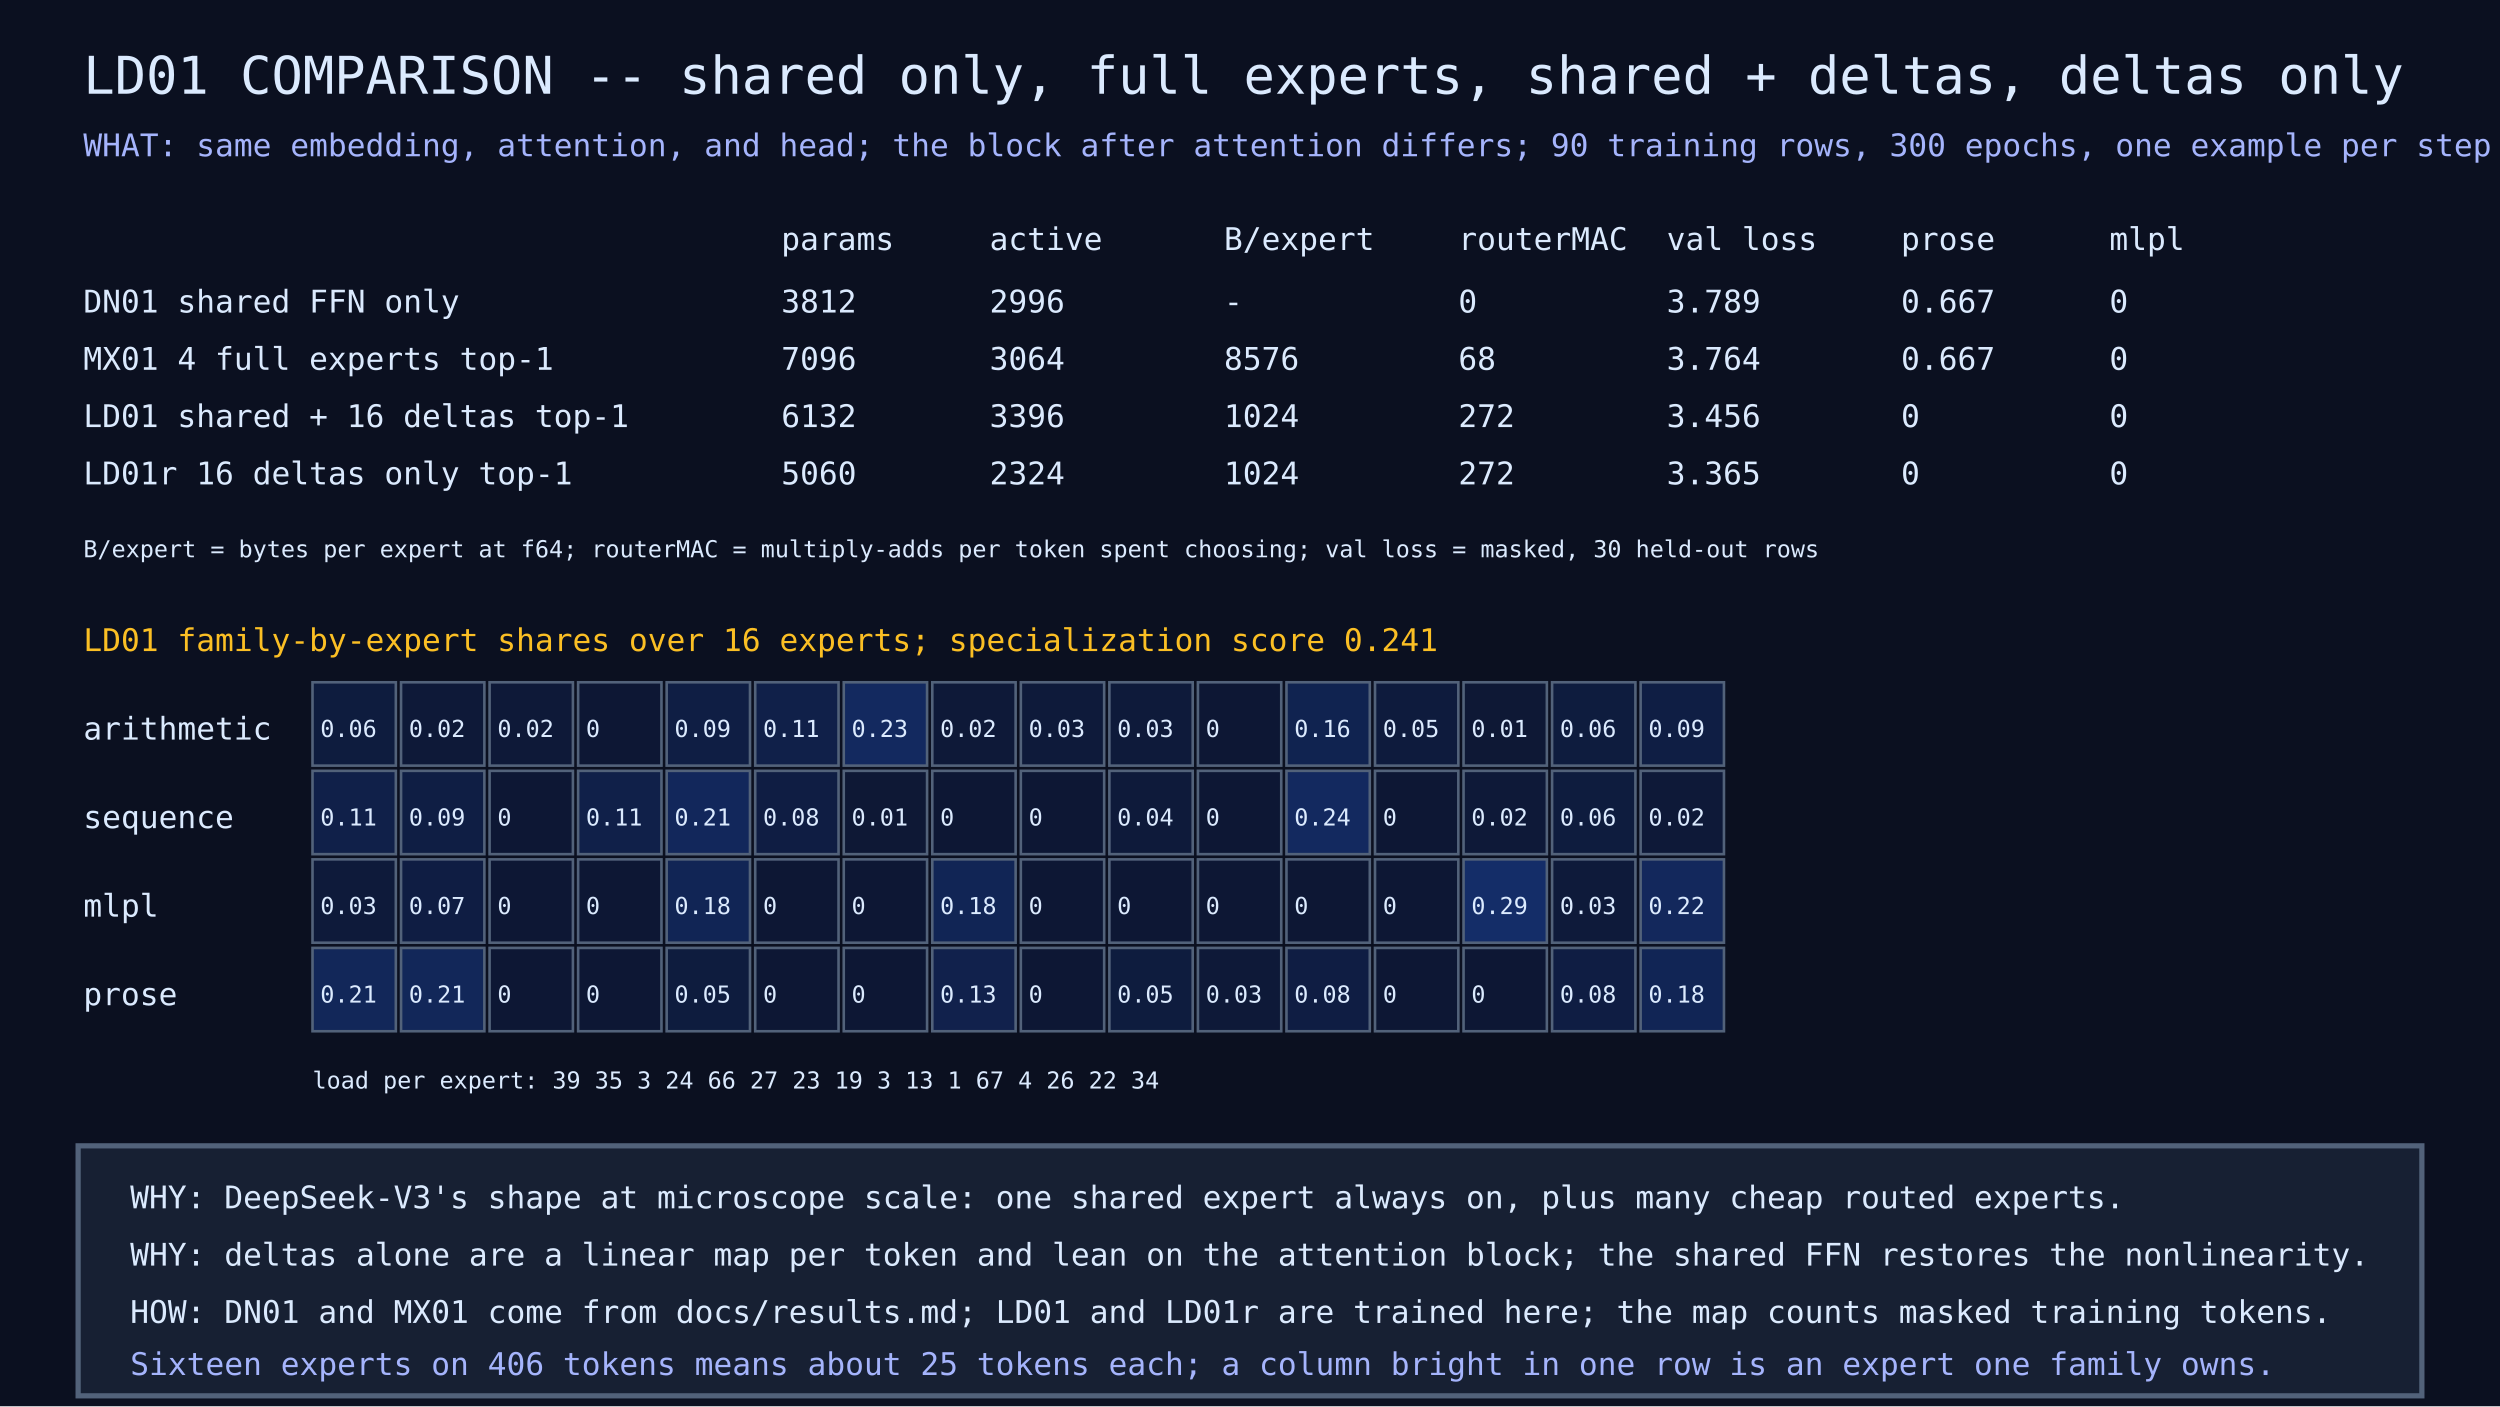
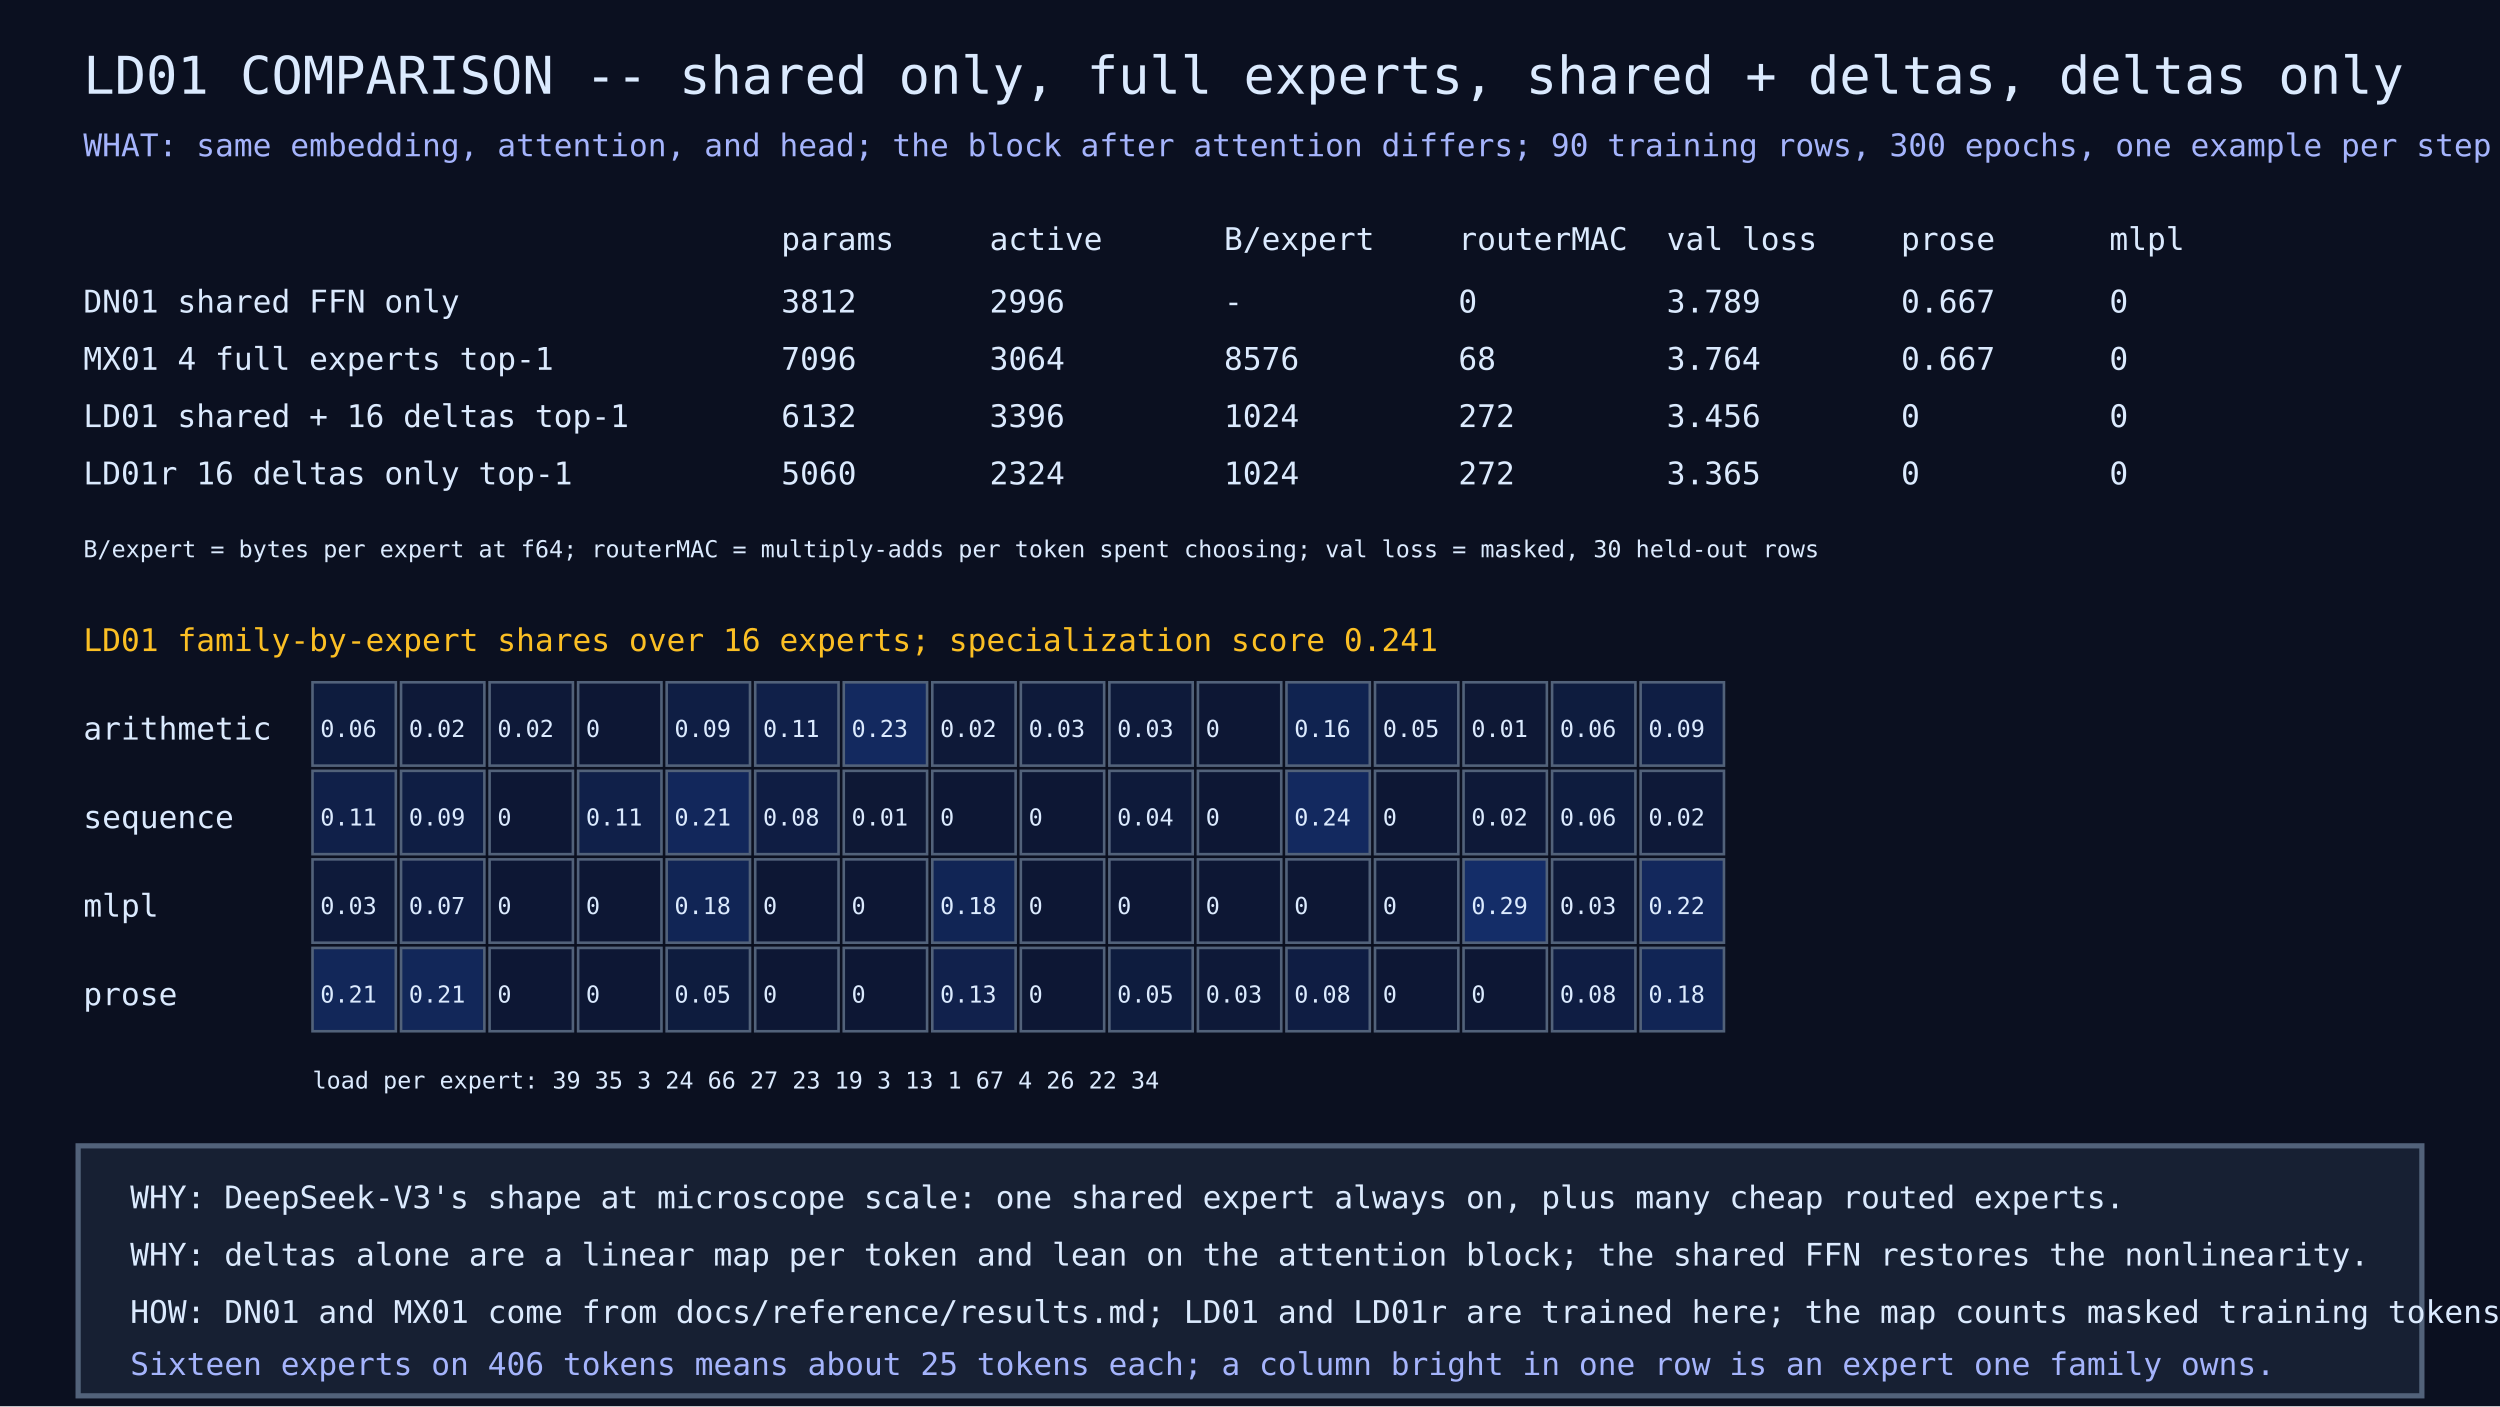
<svg xmlns="http://www.w3.org/2000/svg" viewBox="0 0 960 540" width="960" height="540" role="img">
  <style>text{font-family:ui-monospace,monospace;fill:#dbeafe;font-size:12px}.h{font-size:20px}.k{fill:#fbbf24}.s{font-size:9px}.m{fill:#a5b4fc}.panel{fill:#172033;stroke:#52627a;stroke-width:2}.cell{fill:#0f172a;stroke:#52627a}.pad{fill:#1e293b;stroke:#334155}.on{fill:#db2777}.t0{fill:#2563eb}.t1{fill:#16a34a}.t2{fill:#d97706}.t3{fill:#7c3aed}.tr{fill:#2563eb}.va{fill:#db2777}.l1{fill:none;stroke:#fbbf24;stroke-width:2}.l2{fill:none;stroke:#db2777;stroke-width:2}.l3{fill:none;stroke:#3b82f6;stroke-width:2}.l4{fill:none;stroke:#7c3aed;stroke-width:2}.axis{stroke:#52627a;stroke-width:1}.heat{fill:#2563eb;stroke:#52627a}.box{fill:#172033;stroke:#a5b4fc;stroke-width:1.5}</style>
  <rect width="960" height="540" fill="#0b1020" />
  <text x="32" y="36" class="h">LD01 COMPARISON -- shared only, full experts, shared + deltas, deltas only</text>
  <text x="32" y="60" class="m">WHAT: same embedding, attention, and head; the block after attention differs; 90 training rows, 300 epochs, one example per step</text>
  <text x="32" y="96" class="" />
  <text x="300" y="96" class="">params</text>
  <text x="380" y="96" class="">active</text>
  <text x="470" y="96" class="">B/expert</text>
  <text x="560" y="96" class="">routerMAC</text>
  <text x="640" y="96" class="">val loss</text>
  <text x="730" y="96" class="">prose</text>
  <text x="810" y="96" class="">mlpl</text>
  <text x="32" y="120" class="">DN01 shared FFN only</text>
  <text x="300" y="120" class="">3812</text>
  <text x="380" y="120" class="">2996</text>
  <text x="470" y="120" class="">-</text>
  <text x="560" y="120" class="">0</text>
  <text x="640" y="120" class="">3.789</text>
  <text x="730" y="120" class="">0.667</text>
  <text x="810" y="120" class="">0</text>
  <text x="32" y="142" class="">MX01 4 full experts top-1</text>
  <text x="300" y="142" class="">7096</text>
  <text x="380" y="142" class="">3064</text>
  <text x="470" y="142" class="">8576</text>
  <text x="560" y="142" class="">68</text>
  <text x="640" y="142" class="">3.764</text>
  <text x="730" y="142" class="">0.667</text>
  <text x="810" y="142" class="">0</text>
  <text x="32" y="164" class="">LD01 shared + 16 deltas top-1</text>
  <text x="300" y="164" class="">6132</text>
  <text x="380" y="164" class="">3396</text>
  <text x="470" y="164" class="">1024</text>
  <text x="560" y="164" class="">272</text>
  <text x="640" y="164" class="">3.456</text>
  <text x="730" y="164" class="">0</text>
  <text x="810" y="164" class="">0</text>
  <text x="32" y="186" class="">LD01r 16 deltas only top-1</text>
  <text x="300" y="186" class="">5060</text>
  <text x="380" y="186" class="">2324</text>
  <text x="470" y="186" class="">1024</text>
  <text x="560" y="186" class="">272</text>
  <text x="640" y="186" class="">3.365</text>
  <text x="730" y="186" class="">0</text>
  <text x="810" y="186" class="">0</text>
  <text x="32" y="214" class="s">B/expert = bytes per expert at f64; routerMAC = multiply-adds per token spent choosing; val loss = masked, 30 held-out rows</text>
  <text x="32" y="250" class="k">LD01 family-by-expert shares over 16 experts; specialization score 0.241</text>
  <rect x="120" y="262" width="32" height="32" class="heat" fill-opacity="0.15" />
  <text x="123" y="283" class="s">0.06</text>
  <rect x="154" y="262" width="32" height="32" class="heat" fill-opacity="0.12" />
  <text x="157" y="283" class="s">0.02</text>
  <rect x="188" y="262" width="32" height="32" class="heat" fill-opacity="0.12" />
  <text x="191" y="283" class="s">0.02</text>
  <rect x="222" y="262" width="32" height="32" class="heat" fill-opacity="0.1" />
  <text x="225" y="283" class="s">0</text>
  <rect x="256" y="262" width="32" height="32" class="heat" fill-opacity="0.18" />
  <text x="259" y="283" class="s">0.09</text>
  <rect x="290" y="262" width="32" height="32" class="heat" fill-opacity="0.2" />
  <text x="293" y="283" class="s">0.11</text>
  <rect x="324" y="262" width="32" height="32" class="heat" fill-opacity="0.31" />
  <text x="327" y="283" class="s">0.23</text>
  <rect x="358" y="262" width="32" height="32" class="heat" fill-opacity="0.12" />
  <text x="361" y="283" class="s">0.02</text>
  <rect x="392" y="262" width="32" height="32" class="heat" fill-opacity="0.13" />
  <text x="395" y="283" class="s">0.03</text>
  <rect x="426" y="262" width="32" height="32" class="heat" fill-opacity="0.13" />
  <text x="429" y="283" class="s">0.03</text>
  <rect x="460" y="262" width="32" height="32" class="heat" fill-opacity="0.1" />
  <text x="463" y="283" class="s">0</text>
  <rect x="494" y="262" width="32" height="32" class="heat" fill-opacity="0.24" />
  <text x="497" y="283" class="s">0.16</text>
  <rect x="528" y="262" width="32" height="32" class="heat" fill-opacity="0.14" />
  <text x="531" y="283" class="s">0.05</text>
  <rect x="562" y="262" width="32" height="32" class="heat" fill-opacity="0.11" />
  <text x="565" y="283" class="s">0.01</text>
  <rect x="596" y="262" width="32" height="32" class="heat" fill-opacity="0.15" />
  <text x="599" y="283" class="s">0.06</text>
  <rect x="630" y="262" width="32" height="32" class="heat" fill-opacity="0.18" />
  <text x="633" y="283" class="s">0.09</text>
  <rect x="120" y="296" width="32" height="32" class="heat" fill-opacity="0.2" />
  <text x="123" y="317" class="s">0.11</text>
  <rect x="154" y="296" width="32" height="32" class="heat" fill-opacity="0.18" />
  <text x="157" y="317" class="s">0.09</text>
  <rect x="188" y="296" width="32" height="32" class="heat" fill-opacity="0.1" />
  <text x="191" y="317" class="s">0</text>
  <rect x="222" y="296" width="32" height="32" class="heat" fill-opacity="0.2" />
  <text x="225" y="317" class="s">0.11</text>
  <rect x="256" y="296" width="32" height="32" class="heat" fill-opacity="0.29" />
  <text x="259" y="317" class="s">0.21</text>
  <rect x="290" y="296" width="32" height="32" class="heat" fill-opacity="0.17" />
  <text x="293" y="317" class="s">0.08</text>
  <rect x="324" y="296" width="32" height="32" class="heat" fill-opacity="0.11" />
  <text x="327" y="317" class="s">0.01</text>
  <rect x="358" y="296" width="32" height="32" class="heat" fill-opacity="0.1" />
  <text x="361" y="317" class="s">0</text>
  <rect x="392" y="296" width="32" height="32" class="heat" fill-opacity="0.1" />
  <text x="395" y="317" class="s">0</text>
  <rect x="426" y="296" width="32" height="32" class="heat" fill-opacity="0.13" />
  <text x="429" y="317" class="s">0.04</text>
  <rect x="460" y="296" width="32" height="32" class="heat" fill-opacity="0.1" />
  <text x="463" y="317" class="s">0</text>
  <rect x="494" y="296" width="32" height="32" class="heat" fill-opacity="0.31" />
  <text x="497" y="317" class="s">0.24</text>
  <rect x="528" y="296" width="32" height="32" class="heat" fill-opacity="0.1" />
  <text x="531" y="317" class="s">0</text>
  <rect x="562" y="296" width="32" height="32" class="heat" fill-opacity="0.12" />
  <text x="565" y="317" class="s">0.02</text>
  <rect x="596" y="296" width="32" height="32" class="heat" fill-opacity="0.15" />
  <text x="599" y="317" class="s">0.06</text>
  <rect x="630" y="296" width="32" height="32" class="heat" fill-opacity="0.12" />
  <text x="633" y="317" class="s">0.02</text>
  <rect x="120" y="330" width="32" height="32" class="heat" fill-opacity="0.13" />
  <text x="123" y="351" class="s">0.03</text>
  <rect x="154" y="330" width="32" height="32" class="heat" fill-opacity="0.17" />
  <text x="157" y="351" class="s">0.07</text>
  <rect x="188" y="330" width="32" height="32" class="heat" fill-opacity="0.1" />
  <text x="191" y="351" class="s">0</text>
  <rect x="222" y="330" width="32" height="32" class="heat" fill-opacity="0.1" />
  <text x="225" y="351" class="s">0</text>
  <rect x="256" y="330" width="32" height="32" class="heat" fill-opacity="0.26" />
  <text x="259" y="351" class="s">0.18</text>
  <rect x="290" y="330" width="32" height="32" class="heat" fill-opacity="0.1" />
  <text x="293" y="351" class="s">0</text>
  <rect x="324" y="330" width="32" height="32" class="heat" fill-opacity="0.1" />
  <text x="327" y="351" class="s">0</text>
  <rect x="358" y="330" width="32" height="32" class="heat" fill-opacity="0.26" />
  <text x="361" y="351" class="s">0.18</text>
  <rect x="392" y="330" width="32" height="32" class="heat" fill-opacity="0.1" />
  <text x="395" y="351" class="s">0</text>
  <rect x="426" y="330" width="32" height="32" class="heat" fill-opacity="0.1" />
  <text x="429" y="351" class="s">0</text>
  <rect x="460" y="330" width="32" height="32" class="heat" fill-opacity="0.1" />
  <text x="463" y="351" class="s">0</text>
  <rect x="494" y="330" width="32" height="32" class="heat" fill-opacity="0.1" />
  <text x="497" y="351" class="s">0</text>
  <rect x="528" y="330" width="32" height="32" class="heat" fill-opacity="0.1" />
  <text x="531" y="351" class="s">0</text>
  <rect x="562" y="330" width="32" height="32" class="heat" fill-opacity="0.36" />
  <text x="565" y="351" class="s">0.29</text>
  <rect x="596" y="330" width="32" height="32" class="heat" fill-opacity="0.13" />
  <text x="599" y="351" class="s">0.03</text>
  <rect x="630" y="330" width="32" height="32" class="heat" fill-opacity="0.3" />
  <text x="633" y="351" class="s">0.22</text>
  <rect x="120" y="364" width="32" height="32" class="heat" fill-opacity="0.28" />
  <text x="123" y="385" class="s">0.21</text>
  <rect x="154" y="364" width="32" height="32" class="heat" fill-opacity="0.28" />
  <text x="157" y="385" class="s">0.21</text>
  <rect x="188" y="364" width="32" height="32" class="heat" fill-opacity="0.1" />
  <text x="191" y="385" class="s">0</text>
  <rect x="222" y="364" width="32" height="32" class="heat" fill-opacity="0.1" />
  <text x="225" y="385" class="s">0</text>
  <rect x="256" y="364" width="32" height="32" class="heat" fill-opacity="0.15" />
  <text x="259" y="385" class="s">0.05</text>
  <rect x="290" y="364" width="32" height="32" class="heat" fill-opacity="0.1" />
  <text x="293" y="385" class="s">0</text>
  <rect x="324" y="364" width="32" height="32" class="heat" fill-opacity="0.1" />
  <text x="327" y="385" class="s">0</text>
  <rect x="358" y="364" width="32" height="32" class="heat" fill-opacity="0.22" />
  <text x="361" y="385" class="s">0.13</text>
  <rect x="392" y="364" width="32" height="32" class="heat" fill-opacity="0.1" />
  <text x="395" y="385" class="s">0</text>
  <rect x="426" y="364" width="32" height="32" class="heat" fill-opacity="0.15" />
  <text x="429" y="385" class="s">0.05</text>
  <rect x="460" y="364" width="32" height="32" class="heat" fill-opacity="0.12" />
  <text x="463" y="385" class="s">0.03</text>
  <rect x="494" y="364" width="32" height="32" class="heat" fill-opacity="0.17" />
  <text x="497" y="385" class="s">0.08</text>
  <rect x="528" y="364" width="32" height="32" class="heat" fill-opacity="0.1" />
  <text x="531" y="385" class="s">0</text>
  <rect x="562" y="364" width="32" height="32" class="heat" fill-opacity="0.1" />
  <text x="565" y="385" class="s">0</text>
  <rect x="596" y="364" width="32" height="32" class="heat" fill-opacity="0.17" />
  <text x="599" y="385" class="s">0.08</text>
  <rect x="630" y="364" width="32" height="32" class="heat" fill-opacity="0.26" />
  <text x="633" y="385" class="s">0.18</text>
  <text x="32" y="284" class="">arithmetic</text>
  <text x="32" y="318" class="">sequence</text>
  <text x="32" y="352" class="">mlpl</text>
  <text x="32" y="386" class="">prose</text>
  <text x="120" y="418" class="s">load per expert: 39  35  3  24  66  27  23  19  3  13  1  67  4  26  22  34</text>
  <rect x="30" y="440" width="900" height="96" class="panel" />
  <text x="50" y="464" class="">WHY: DeepSeek-V3's shape at microscope scale: one shared expert always on, plus many cheap routed experts.</text>
  <text x="50" y="486" class="">WHY: deltas alone are a linear map per token and lean on the attention block; the shared FFN restores the nonlinearity.</text>
-   <text x="50" y="508" class="">HOW: DN01 and MX01 come from docs/results.md; LD01 and LD01r are trained here; the map counts masked training tokens.</text>
+   <text x="50" y="508" class="">HOW: DN01 and MX01 come from docs/reference/results.md; LD01 and LD01r are trained here; the map counts masked training tokens.</text>
  <text x="50" y="528" class="m">Sixteen experts on 406 tokens means about 25 tokens each; a column bright in one row is an expert one family owns.</text>
</svg>
